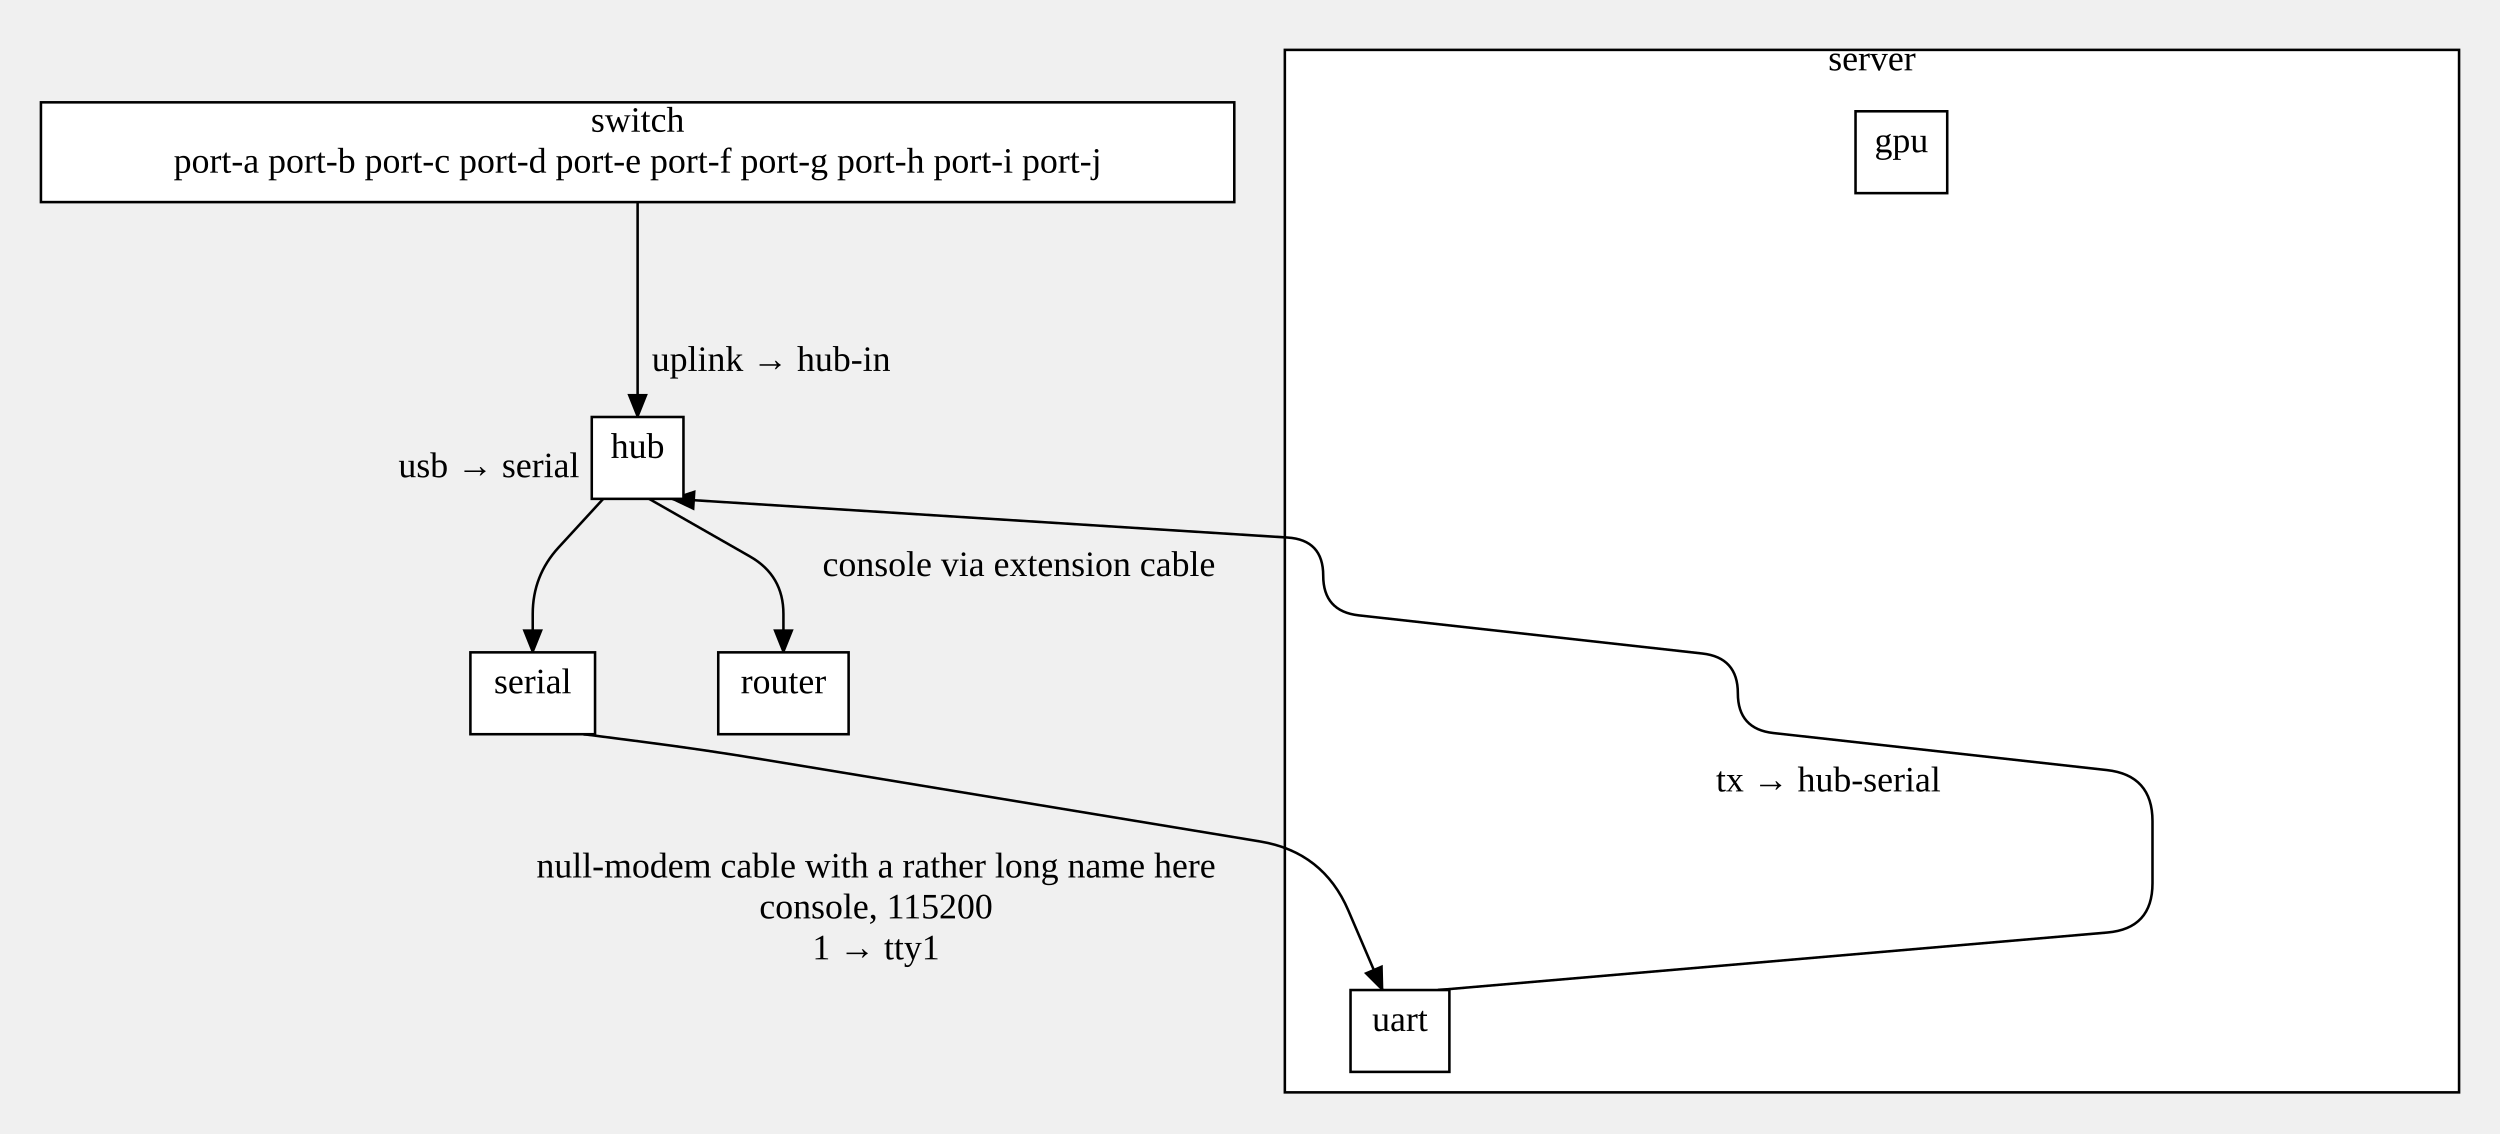
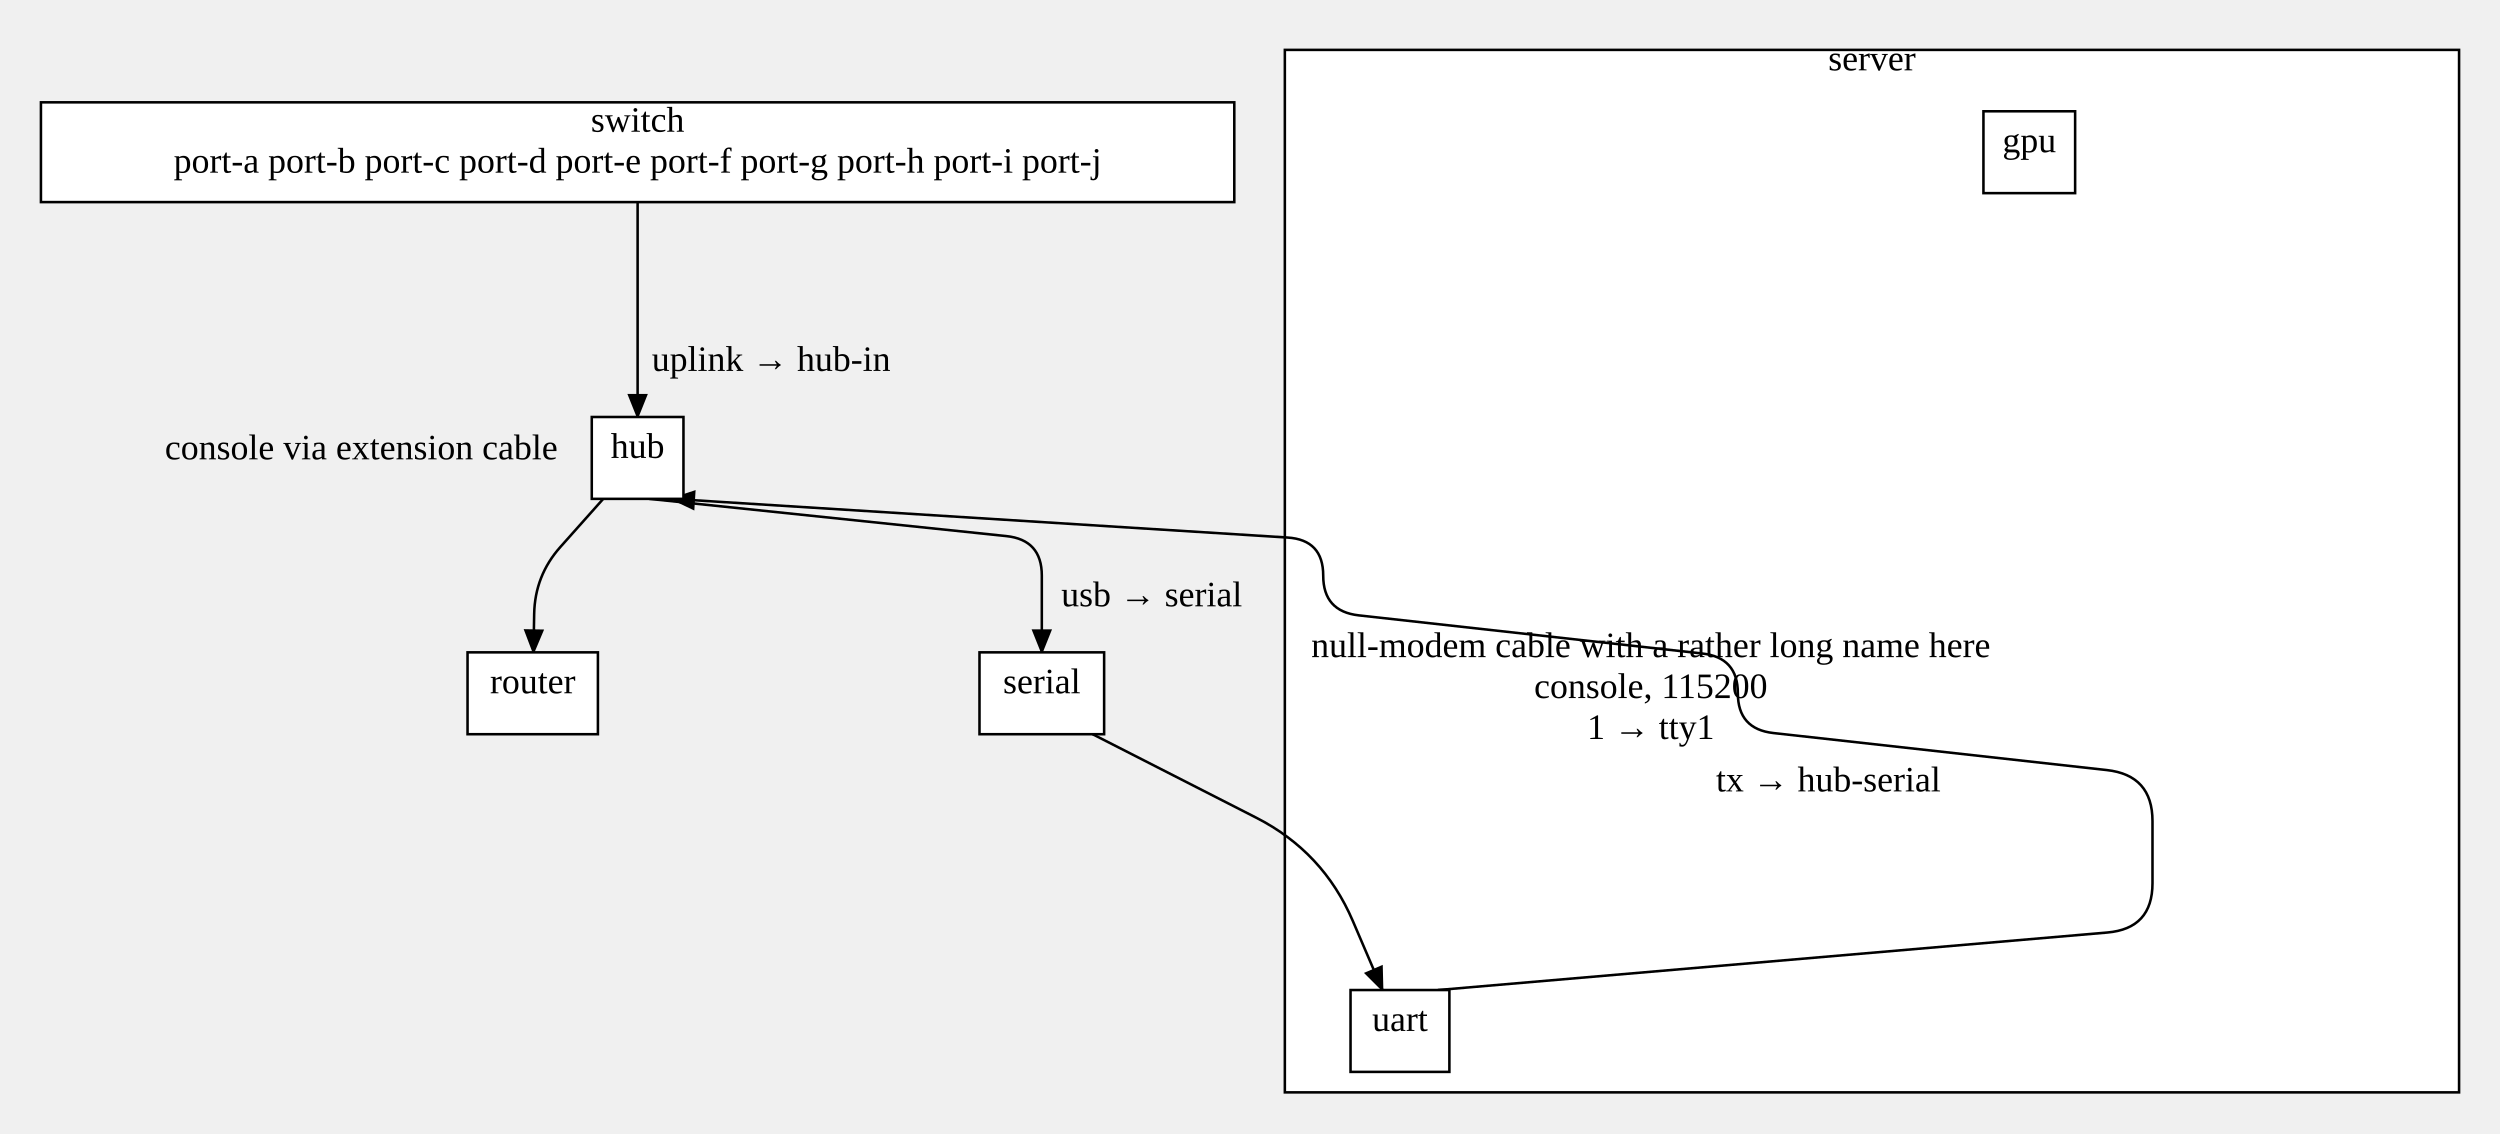
<svg xmlns="http://www.w3.org/2000/svg" width="977.24" height="443">
  <style type="text/css">
		.edge { fill: none; }
	</style>
  <defs>
    <marker id="normal" markerWidth="10" markerHeight="8" refX="9" refY="4" orient="auto-start-reverse" markerUnits="userSpaceOnUse">
      <path d="M0,0 L0,8 L10,4 z" fill="context-stroke" />
    </marker>
    <marker id="vee" markerWidth="10" markerHeight="8" refX="9" refY="4" orient="auto-start-reverse" markerUnits="userSpaceOnUse">
      <path d="M0,0 L10,4 L0,8 L3,4 z" fill="context-stroke" />
    </marker>
    <marker id="dot" markerWidth="8" markerHeight="8" refX="7" refY="4" orient="auto-start-reverse" markerUnits="userSpaceOnUse">
      <circle cx="4" cy="4" r="3.5" fill="context-stroke" />
    </marker>
    <marker id="odot" markerWidth="8" markerHeight="8" refX="7" refY="4" orient="auto-start-reverse" markerUnits="userSpaceOnUse">
      <circle cx="4" cy="4" r="3" fill="white" stroke="context-stroke" />
    </marker>
  </defs>
  <g>
    <rect class="cluster" x="502.24" y="19.5" width="459" height="407.5" fill="#FFFFFF" stroke="#000000" />
    <text text-anchor="middle" alignment-baseline="middle" x="731.74" y="27.5" font-size="14" fill="#000000">server</text>
    <path class="edge" marker-end="url(#normal)" stroke="#000000" stroke-width="1" d="M249.24,79 L249.24,118 Q249.24,133 249.24,148 L249.24,163 " />
    <text text-anchor="middle" alignment-baseline="middle" x="301.44" y="145" font-size="14" fill="#000000">uplink → hub-in</text>
-     <path class="edge" marker-end="url(#normal)" stroke="#000000" stroke-width="1" d="M235.8,195 L218.388,213.954 Q208.24,225 208.24,240 L208.24,255 " />
-     <text text-anchor="middle" alignment-baseline="middle" x="191.115" y="186.54" font-size="14" fill="#000000">usb → serial</text>
-     <path class="edge" marker-end="url(#normal)" stroke="#000000" stroke-width="1" d="M253.72,195 L293.215,217.56 Q306.24,225 306.24,240 L306.24,255 " />
-     <text text-anchor="middle" alignment-baseline="middle" x="398.296" y="225.165" font-size="14" fill="#000000">console via extension cable</text>
+     <path class="edge" marker-end="url(#normal)" stroke="#000000" stroke-width="1" d="M253.72,195 L393.315,209.549 Q407.24,211 407.24,225 L407.24,231 Q407.24,239 407.24,247 L407.24,255 " />
+     <text text-anchor="middle" alignment-baseline="middle" x="450.2" y="237" font-size="14" fill="#000000">usb → serial</text>
+     <path class="edge" marker-end="url(#normal)" stroke="#000000" stroke-width="1" d="M235.8,195 L219.058,213.797 Q209.08,225 208.806,240 L208.532,255 " />
+     <text text-anchor="middle" alignment-baseline="middle" x="141.223" y="179.554" font-size="14" fill="#000000">console via extension cable</text>
    <path class="edge" marker-end="url(#normal)" stroke="#000000" stroke-width="1" d="M562.06,387 L823.718,364.519 Q841.4,363 841.4,345.253 L841.4,320.993 Q841.4,303 823.517,301.014 L693.234,286.545 Q679.32,285 679.32,271 L679.32,271 Q679.32,257 665.406,255.455 L531.154,240.545 Q517.24,239 517.24,225 L517.24,225 Q517.24,211 503.268,210.122 L262.68,195 " />
    <text text-anchor="middle" alignment-baseline="middle" x="714.699" y="309.367" font-size="14" fill="#000000">tx → hub-serial</text>
-     <path class="edge" marker-end="url(#normal)" stroke="#000000" stroke-width="1" d="M228.1,287 L251.43,290 Q274.76,293 297.968,296.829 L492.598,328.935 Q517.24,333 527.078,355.955 L540.383,387 " />
-     <text text-anchor="middle" alignment-baseline="middle" x="342.442" y="343.003" font-size="14" fill="#000000">null-modem cable with a rather long name here</text>
-     <text text-anchor="middle" alignment-baseline="middle" x="342.442" y="359.003" font-size="14" fill="#000000">console, 115200</text>
-     <text text-anchor="middle" alignment-baseline="middle" x="342.442" y="375.003" font-size="14" fill="#000000">1 → tty1</text>
+     <path class="edge" marker-end="url(#normal)" stroke="#000000" stroke-width="1" d="M427.1,287 L491.075,319.648 Q517.24,333 528.811,360 L540.383,387 " />
+     <text text-anchor="middle" alignment-baseline="middle" x="645.29" y="256.857" font-size="14" fill="#000000">null-modem cable with a rather long name here</text>
+     <text text-anchor="middle" alignment-baseline="middle" x="645.29" y="272.857" font-size="14" fill="#000000">console, 115200</text>
+     <text text-anchor="middle" alignment-baseline="middle" x="645.29" y="288.857" font-size="14" fill="#000000">1 → tty1</text>
    <rect x="16" y="40" width="466.48" height="39" class="node" fill="#FFFFFF" stroke="#000000" stroke-width="1" />
    <text text-anchor="middle" alignment-baseline="middle" x="249.24" y="51.5" font-size="14" fill="#000000">switch</text>
    <text text-anchor="middle" alignment-baseline="middle" x="249.24" y="67.5" font-size="14" fill="#000000">port-a  port-b  port-c  port-d  port-e  port-f  port-g  port-h  port-i  port-j</text>
    <rect x="231.32" y="163" width="35.84" height="32" class="node" fill="#FFFFFF" stroke="#000000" stroke-width="1" />
    <text text-anchor="middle" alignment-baseline="middle" x="249.24" y="179" font-size="14" fill="#000000">hub</text>
-     <rect x="183.88" y="255" width="48.72" height="32" class="node" fill="#FFFFFF" stroke="#000000" stroke-width="1" />
-     <text text-anchor="middle" alignment-baseline="middle" x="208.24" y="271" font-size="14" fill="#000000">serial</text>
-     <rect x="280.76" y="255" width="50.96" height="32" class="node" fill="#FFFFFF" stroke="#000000" stroke-width="1" />
-     <text text-anchor="middle" alignment-baseline="middle" x="306.24" y="271" font-size="14" fill="#000000">router</text>
+     <rect x="382.88" y="255" width="48.72" height="32" class="node" fill="#FFFFFF" stroke="#000000" stroke-width="1" />
+     <text text-anchor="middle" alignment-baseline="middle" x="407.24" y="271" font-size="14" fill="#000000">serial</text>
+     <rect x="182.76" y="255" width="50.96" height="32" class="node" fill="#FFFFFF" stroke="#000000" stroke-width="1" />
+     <text text-anchor="middle" alignment-baseline="middle" x="208.24" y="271" font-size="14" fill="#000000">router</text>
    <rect x="527.92" y="387" width="38.64" height="32" class="node" fill="#FFFFFF" stroke="#000000" stroke-width="1" />
    <text text-anchor="middle" alignment-baseline="middle" x="547.24" y="403" font-size="14" fill="#000000">uart</text>
-     <rect x="725.32" y="43.5" width="35.84" height="32" class="node" fill="#FFFFFF" stroke="#000000" stroke-width="1" />
-     <text text-anchor="middle" alignment-baseline="middle" x="743.24" y="59.5" font-size="14" fill="#000000">gpu</text>
+     <rect x="775.32" y="43.5" width="35.84" height="32" class="node" fill="#FFFFFF" stroke="#000000" stroke-width="1" />
+     <text text-anchor="middle" alignment-baseline="middle" x="793.24" y="59.5" font-size="14" fill="#000000">gpu</text>
  </g>
</svg>
